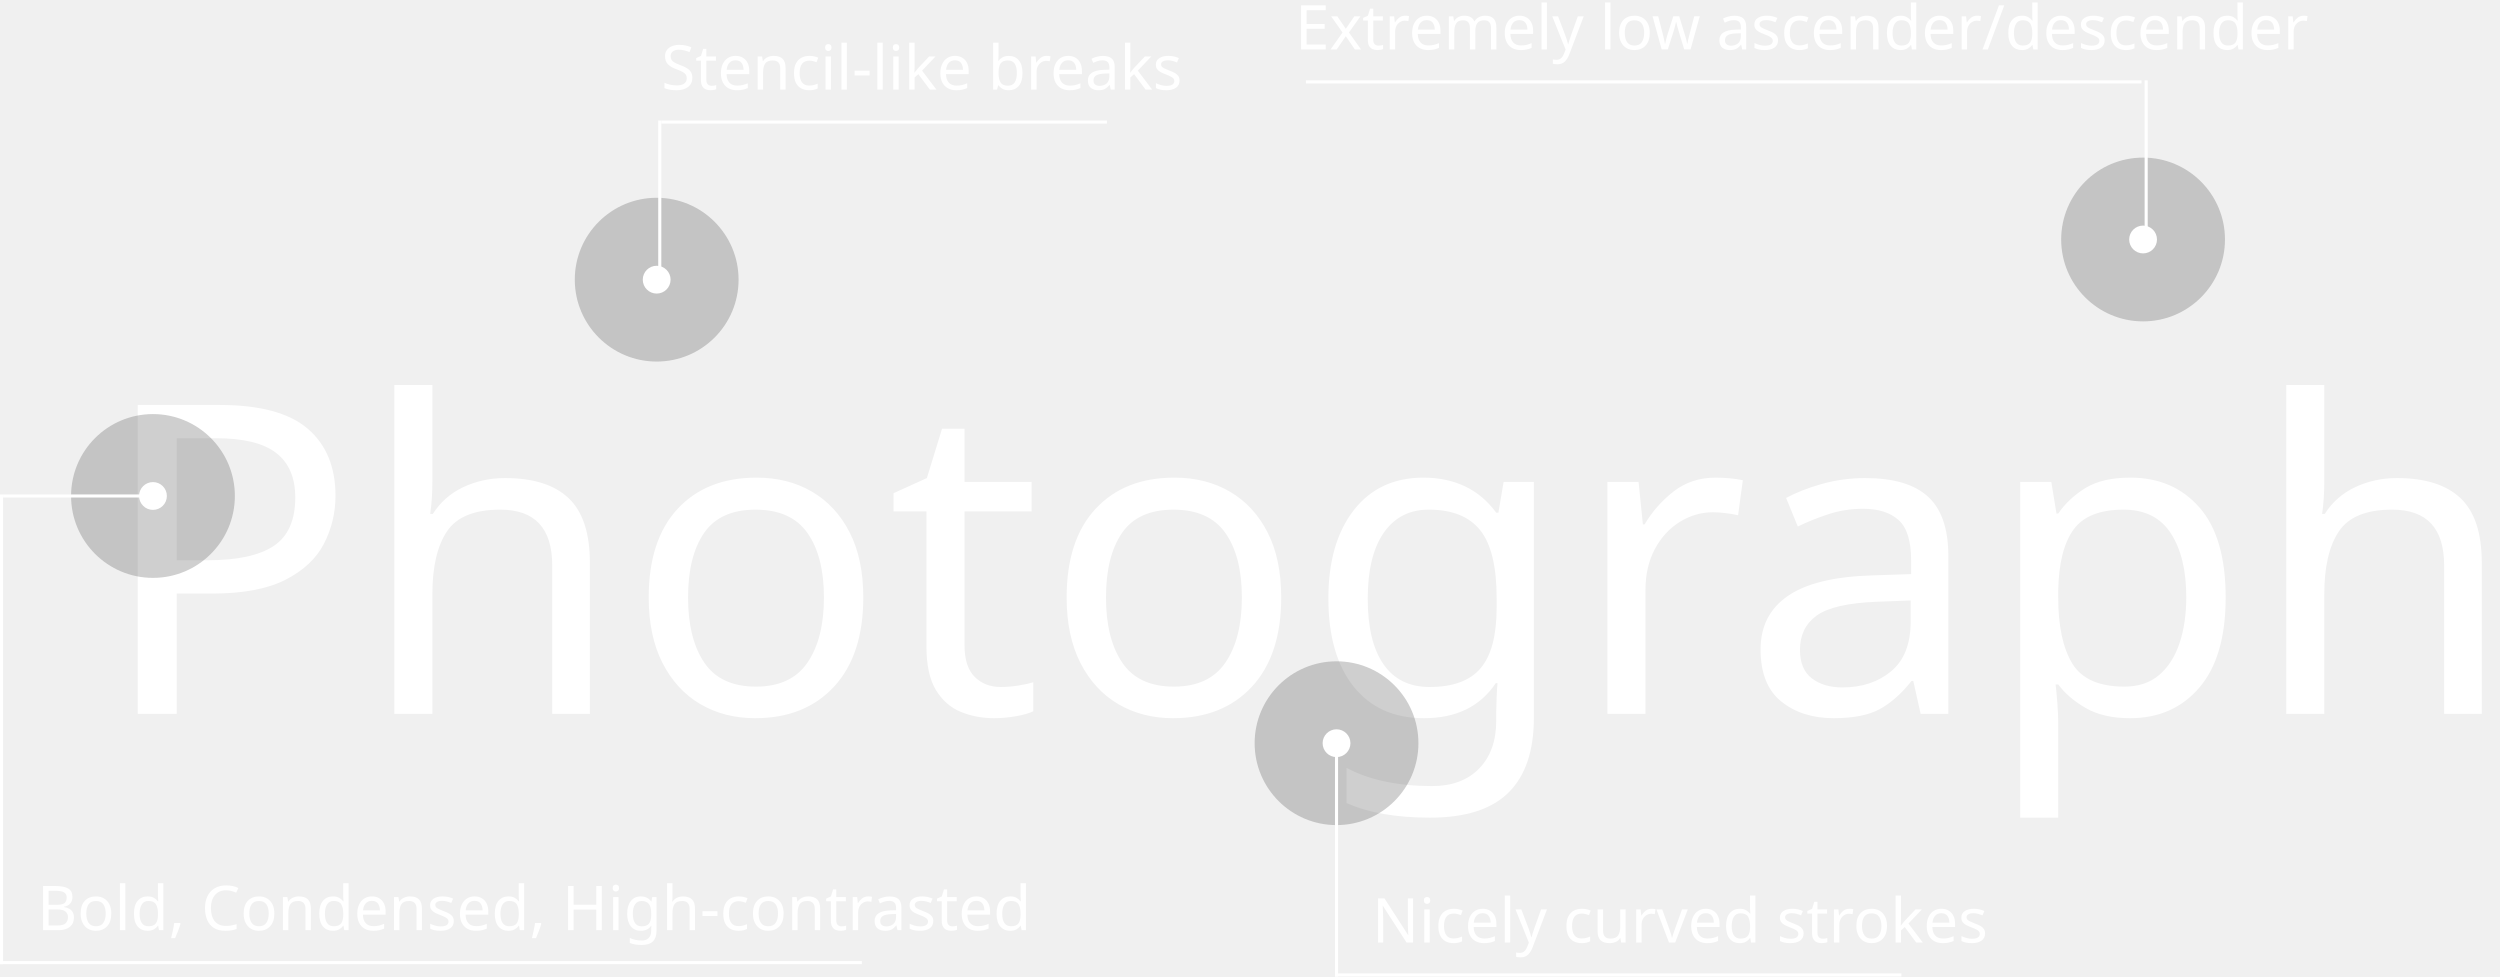
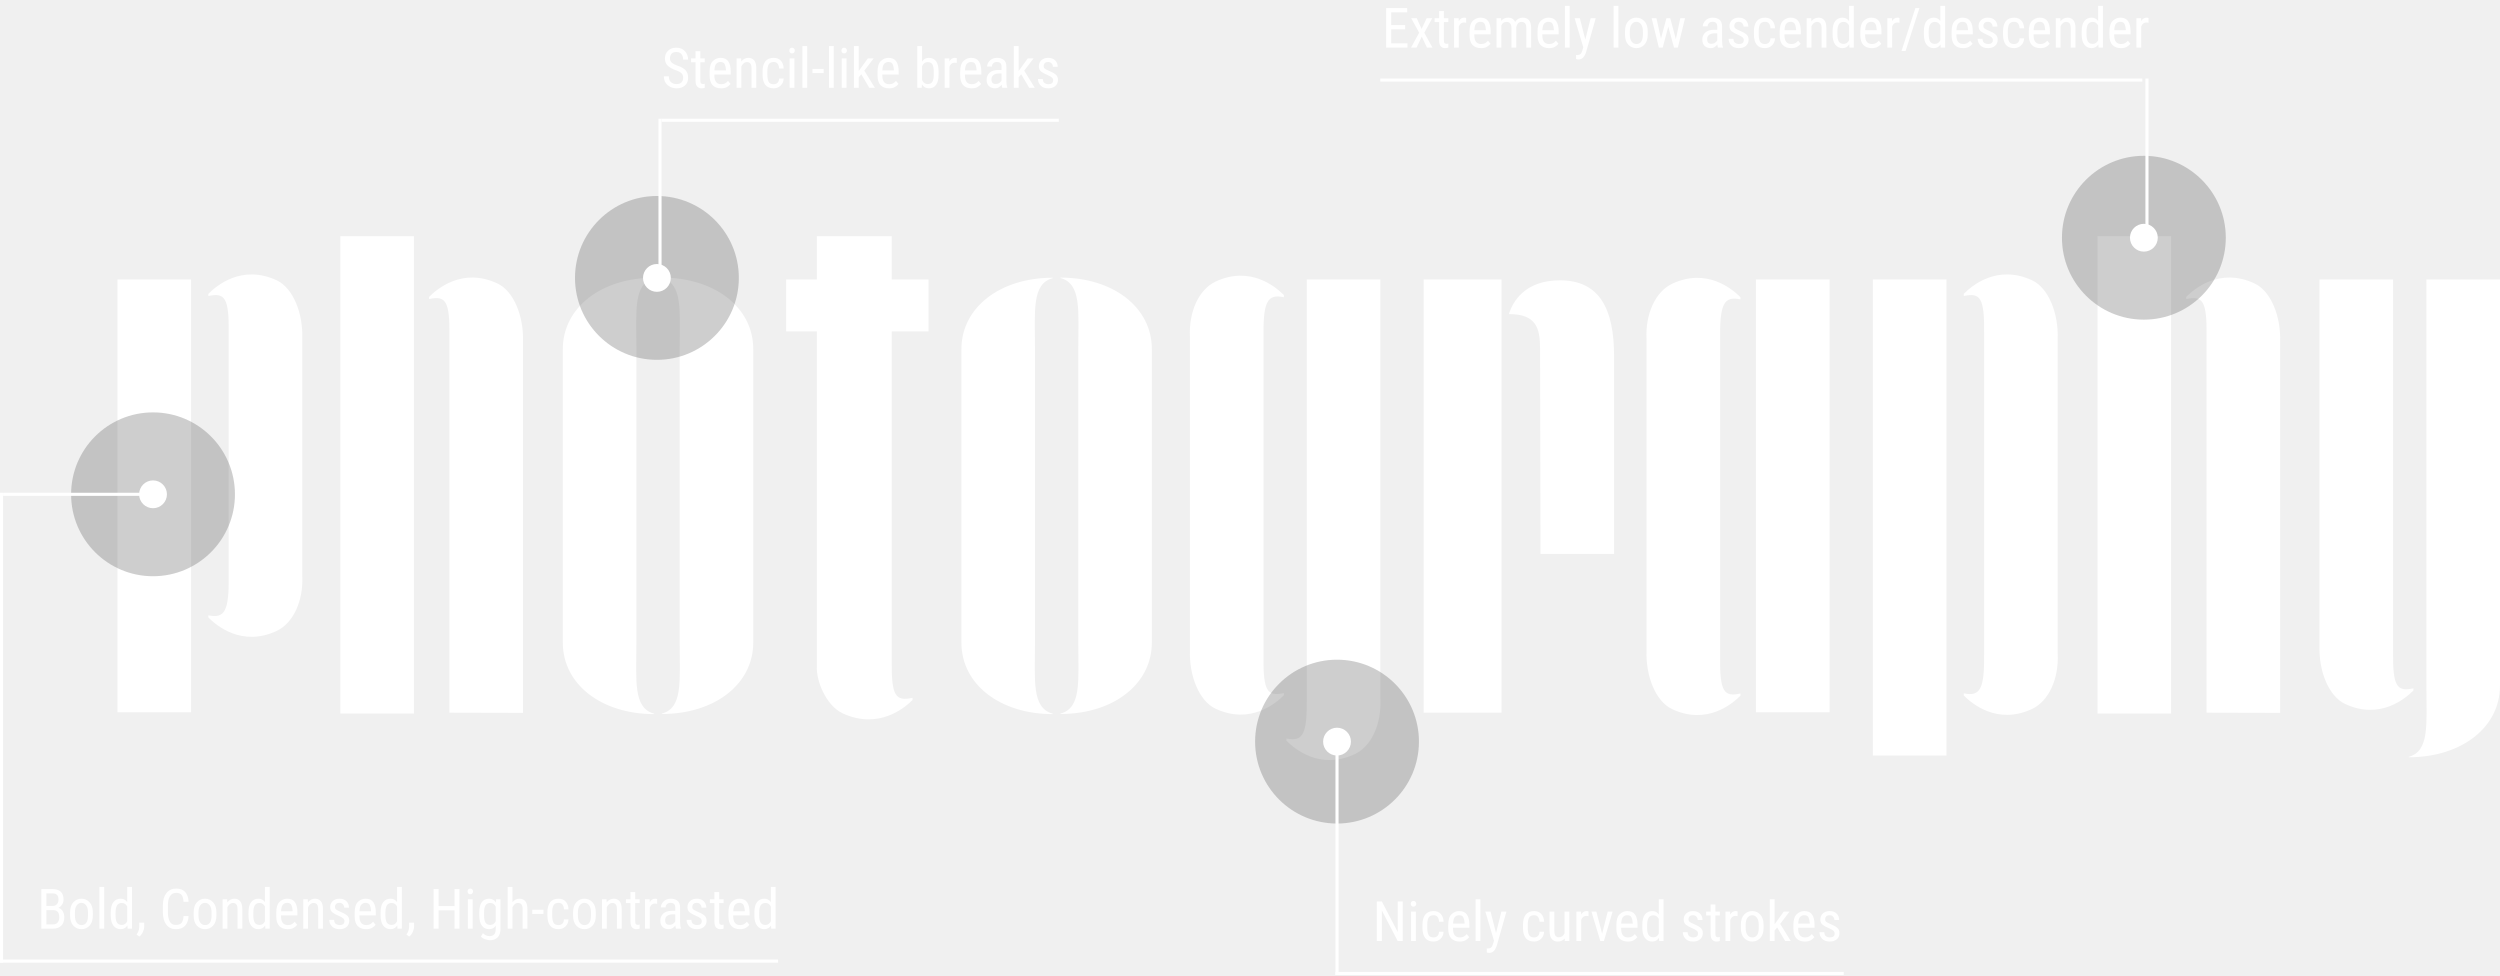
- <svg xmlns="http://www.w3.org/2000/svg" version="1.1" id="Layer_1" x="0px" y="0px" viewBox="0 0 809 316" style="enable-background:new 0 0 809 316;" xml:space="preserve">
-   <style type="text/css">
- 	.st0{fill:#FFFFFF;}
- 	.st1{font-family:'provoke2-Regular';}
- 	.st2{font-size:140px;}
- 	.st3{opacity:0.288;fill:#565656;enable-background:new    ;}
- 	.st4{fill:none;stroke:#FFFFFF;stroke-linecap:square;}
- 	.st5{font-family:'RobotoCondensed-Regular';}
- 	.st6{font-size:20px;}
- </style>
-   <text transform="matrix(1 0 0 1 31 231)" class="st0 st1 st2">Photography</text>
-   <g>
-     <circle id="Oval" class="st3" cx="212.5" cy="90.5" r="26.5" />
-     <circle id="Oval-2" class="st0" cx="212.5" cy="90.5" r="4.5" />
-     <path id="Line-4" class="st4" d="M213.5,89.5v-50" />
-     <path id="Line-5" class="st4" d="M214.5,39.5h143.2" />
-     <text transform="matrix(1 0 0 1 214 29)" class="st0 st5 st6">Stencil-like breaks</text>
+ <svg xmlns="http://www.w3.org/2000/svg" id="Layer_1" data-name="Layer 1" viewBox="0 0 808.7 315.4">
+   <defs>
+     <style>.cls-1,.cls-3,.cls-5{isolation:isolate;}.cls-2,.cls-5{fill:#fff;}.cls-3{fill:#565656;opacity:0.29;}.cls-4{fill:none;stroke:#fff;stroke-linecap:square;}.cls-5{font-size:18px;font-family:RobotoCondensed-Regular, Roboto Condensed;}.cls-6{letter-spacing:-0.01em;}.cls-7{letter-spacing:-0.01em;}.cls-8{letter-spacing:0.01em;}.cls-9{letter-spacing:-0.01em;}.cls-10{letter-spacing:-0.02em;}</style>
+   </defs>
+   <g id="Photography" class="cls-1">
+     <g class="cls-1">
+       <path class="cls-2" d="M38,231V91H61.8V231Zm59.78-44.24c.42,8.26-2.94,15.4-8.26,17.92-11.34,5.32-19.6-1.82-22.12-4.34v-.7c5.32,1.12,6.72-1.4,6.58-12.88v-78.4c.14-11.48-1.26-13.16-6.58-12v-.7C69.92,93.1,78.18,86,89.52,91.28c5.32,2.52,8.54,10.64,8.26,18.9Z" transform="translate(0 -0.6)" />
+       <path class="cls-2" d="M110.1,231.42V77h23.8V231.42Zm35.28-.28V109.34c.14-11.48-1.26-13.16-6.58-12v-.7c2.52-2.52,10.78-9.66,22.12-4.34,5.32,2.52,8.54,10.64,8.26,18.9v120Z" transform="translate(0 -0.6)" />
+       <path class="cls-2" d="M205.86,208.46c0,12.32-1.12,21.14,5.74,23v.14c-17.08,0-29.54-9.66-29.54-23.1V113.54c0-13.44,12.46-23.1,29.54-23.1v.14c-6.86,1.82-5.74,10.64-5.74,23Zm37.8,0c0,13.44-12.46,23.1-29.54,23.1v-.14c6.86-1.82,5.74-10.64,5.74-23V113.54c0-12.32,1.12-21.14-5.74-23v-.14c17.08,0,29.54,9.66,29.54,23.1Z" transform="translate(0 -0.6)" />
+       <path class="cls-2" d="M288.46,214.34c-.14,11.48,1.26,13.16,6.72,12v.7c-2.52,2.52-10.92,9.66-22.54,4.34-5.46-2.52-8.68-10.64-8.4-15.26V107.8H254.3V91h9.94V77h24.22V91h11.9v16.8h-11.9Z" transform="translate(0 -0.6)" />
+       <path class="cls-2" d="M334.8,208.46c0,12.32-1.12,21.14,5.74,23v.14c-17.08,0-29.54-9.66-29.54-23.1V113.54c0-13.44,12.46-23.1,29.54-23.1v.14c-6.86,1.82-5.74,10.64-5.74,23Zm37.8,0c0,13.44-12.46,23.1-29.54,23.1v-.14c6.86-1.82,5.74-10.64,5.74-23V113.54c0-12.32,1.12-21.14-5.74-23v-.14c17.08,0,29.54,9.66,29.54,23.1Z" transform="translate(0 -0.6)" />
+       <path class="cls-2" d="M384.92,109.62c-.42-8.26,2.94-15.4,8.26-17.92,11.34-5.32,19.6,1.82,22.12,4.34v.7c-5.32-1.12-6.72,1.4-6.58,12.88V212.8c-.14,11.48,1.26,13.16,6.58,12v.7c-2.52,2.52-10.78,9.66-22.12,4.34-5.32-2.52-8.54-10.64-8.26-18.9Zm61.6,117c.42,8.26-2.94,15.4-8.26,17.92-11.34,5.32-19.6-1.82-22.12-4.34v-.7c5.32,1.12,6.72-1.4,6.58-12.88V91h23.8Z" transform="translate(0 -0.6)" />
+       <path class="cls-2" d="M485.72,91V231.14h-25.2V91Zm2.38,11.2c1.26-4.06,5.18-10.92,16.52-10.92,12.88,0,17.5,9.38,17.5,24.5v64h-23.8l-.14-66.36C498.18,106.68,496.92,102.2,488.1,102.2Z" transform="translate(0 -0.6)" />
+       <path class="cls-2" d="M532.62,110.32c-.42-8.26,2.94-15.4,8.26-17.92,11.34-5.32,19.6,1.82,22.12,4.34v.7c-5.32-1.12-6.72,1.4-6.58,12.88V212.94c-.14,11.48,1.26,13.16,6.58,12v.7c-2.52,2.52-10.78,9.66-22.12,4.34-5.32-2.52-8.54-10.64-8.26-18.9ZM591.84,91V231H568V91Z" transform="translate(0 -0.6)" />
+       <path class="cls-2" d="M605.84,245V91h23.8V245Zm59.78-33c.42,8.26-2.94,15.4-8.26,17.92-11.34,5.32-19.6-1.82-22.12-4.34v-.7c5.32,1.12,6.72-1.4,6.58-12.88V108.36c.14-11.48-1.26-13.16-6.58-12v-.7C637.76,93.1,646,86,657.36,91.28c5.32,2.52,8.54,10.64,8.26,18.9Z" transform="translate(0 -0.6)" />
+       <path class="cls-2" d="M678.5,231.42V77h23.8V231.42Zm35.28-.28V109.34c.14-11.48-1.26-13.16-6.58-12v-.7c2.52-2.52,10.78-9.66,22.12-4.34,5.32,2.52,8.54,10.64,8.26,18.9v120Z" transform="translate(0 -0.6)" />
+       <path class="cls-2" d="M774.11,211.26c-.14,11.48,1.26,13.16,6.58,12v.7c-2.52,2.52-10.78,9.66-22.12,4.34-5.32-2.52-8.54-10.64-8.26-18.9V91h23.8Zm34.58,11.2c0,13.44-12.46,23.1-29.54,23.1v-.14c6.86-1.82,5.74-10.64,5.74-23V91h23.8Z" transform="translate(0 -0.6)" />
+     </g>
  </g>
-   <g>
-     <circle id="Oval_1_" class="st3" cx="693.5" cy="77.5" r="26.5" />
-     <circle id="Oval-2_1_" class="st0" cx="693.5" cy="77.5" r="4.5" />
-     <path id="Line-4_1_" class="st4" d="M694.5,76.5v-50" />
-     <path id="Line-5_1_" class="st4" d="M423.1,26.5h269.4" />
-     <text transform="matrix(1 0 0 1 419.0898 16)" class="st0 st5 st6">Extremely low ascender/descender</text>
+   <circle id="Oval" class="cls-3" cx="212.5" cy="89.9" r="26.5" />
+   <circle id="Oval-2" class="cls-2" cx="212.5" cy="89.9" r="4.5" />
+   <path id="Line-4" class="cls-4" d="M213.5,89.5v-50" transform="translate(0 -0.6)" />
+   <path id="Line-5" class="cls-4" d="M214.5,39.5H342" transform="translate(0 -0.6)" />
+   <g id="Stencil-like-breaks" class="cls-1">
+     <text class="cls-5" transform="translate(214 28.4)">Stencil-li<tspan class="cls-6" x="61.05" y="0">k</tspan>
+       <tspan x="68.99" y="0">e b</tspan>
+       <tspan class="cls-7" x="90.41" y="0">r</tspan>
+       <tspan x="95.72" y="0">eaks</tspan>
+     </text>
  </g>
-   <path id="Line-5_2_" class="st4" d="M432.5,315.5h182.3" />
-   <g>
-     <circle id="Oval_2_" class="st3" cx="432.5" cy="240.5" r="26.5" />
-     <circle id="Oval-2_2_" class="st0" cx="432.5" cy="240.5" r="4.5" />
-     <path id="Line-4_2_" class="st4" d="M432.5,315.5v-74" />
-     <text transform="matrix(1 0 0 1 444 305)" class="st0 st5 st6">Nicely curved strokes</text>
+   <circle id="Oval-2-2" data-name="Oval" class="cls-3" cx="693.5" cy="76.9" r="26.5" />
+   <circle id="Oval-2-3" data-name="Oval-2" class="cls-2" cx="693.5" cy="76.9" r="4.5" />
+   <path id="Line-4-2" data-name="Line-4" class="cls-4" d="M694.5,76.5v-50" transform="translate(0 -0.6)" />
+   <path id="Line-5-2" data-name="Line-5" class="cls-4" d="M447,26.5H692.5" transform="translate(0 -0.6)" />
+   <g id="Extremely-low-ascend" class="cls-1">
+     <text class="cls-5" transform="translate(447.02 15.4)">Ext<tspan class="cls-7" x="22.16" y="0">r</tspan>
+       <tspan x="27.47" y="0">emely low ascender/descender</tspan>
+     </text>
  </g>
-   <g>
-     <circle id="Oval_3_" class="st3" cx="49.5" cy="160.5" r="26.5" />
-     <circle id="Oval-2_3_" class="st0" cx="49.5" cy="160.5" r="4.5" />
-     <path id="Line-4_3_" class="st4" d="M0.5,311.5v-151" />
-     <path id="Line-6" class="st4" d="M1.5,160.5h46" />
-     <path id="Line-5_3_" class="st4" d="M0.5,311.5h277.9" />
-     <text transform="matrix(1 0 0 1 12 301)" class="st0 st5 st6">Bold, Condensed, High-contrasted</text>
+   <path id="Line-5-3" data-name="Line-5" class="cls-4" d="M432.5,315.5H595.91" transform="translate(0 -0.6)" />
+   <circle id="Oval-3" data-name="Oval" class="cls-3" cx="432.5" cy="239.9" r="26.5" />
+   <circle id="Oval-2-4" data-name="Oval-2" class="cls-2" cx="432.5" cy="239.9" r="4.5" />
+   <path id="Line-4-3" data-name="Line-4" class="cls-4" d="M432.5,315.5v-74" transform="translate(0 -0.6)" />
+   <g id="Nicely-curved-stroke" class="cls-1">
+     <text class="cls-5" transform="translate(444 304.4)">Nicely cu<tspan class="cls-8" x="64.77" y="0">r</tspan>
+       <tspan class="cls-9" x="70.4" y="0">v</tspan>
+       <tspan x="77.99" y="0">ed st</tspan>
+       <tspan class="cls-6" x="112.98" y="0">r</tspan>
+       <tspan x="118.28" y="0">o</tspan>
+       <tspan class="cls-6" x="127.32" y="0">k</tspan>
+       <tspan x="135.25" y="0">es</tspan>
+     </text>
  </g>
+   <circle id="Oval-4" data-name="Oval" class="cls-3" cx="49.5" cy="159.9" r="26.5" />
+   <circle id="Oval-2-5" data-name="Oval-2" class="cls-2" cx="49.5" cy="159.9" r="4.5" />
+   <path id="Line-4-4" data-name="Line-4" class="cls-4" d="M.5,311.5v-151" transform="translate(0 -0.6)" />
+   <path id="Line-6" class="cls-4" d="M1.5,160.5h46" transform="translate(0 -0.6)" />
+   <path id="Line-5-4" data-name="Line-5" class="cls-4" d="M.5,311.5H251.19" transform="translate(0 -0.6)" />
+   <text class="cls-5" transform="translate(12 300.4)">Bold, Condensed, High-cont<tspan class="cls-10" x="195.48" y="0">r</tspan>
+     <tspan x="200.6" y="0">asted</tspan>
+   </text>
</svg>
